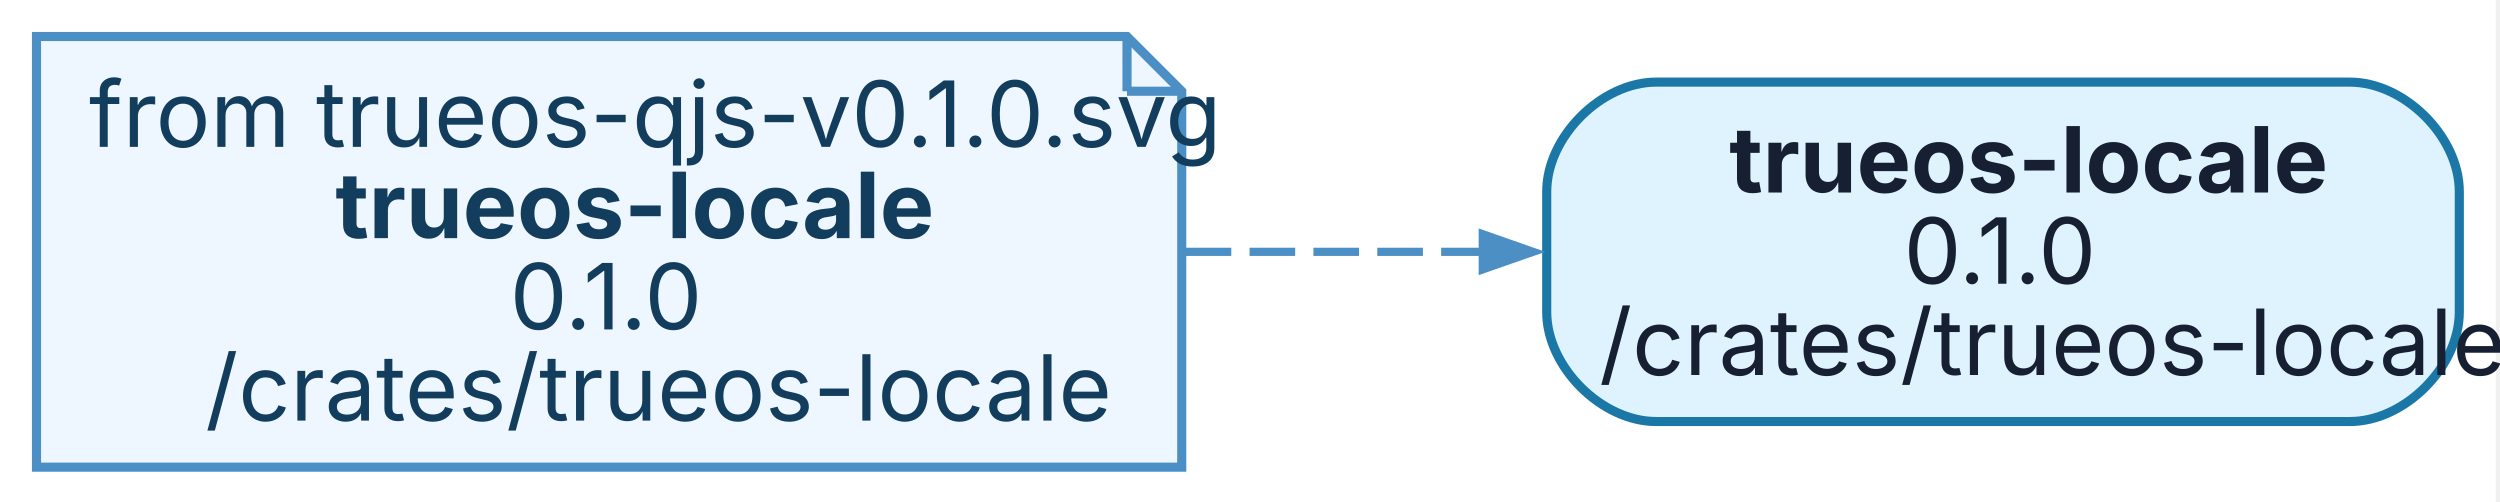
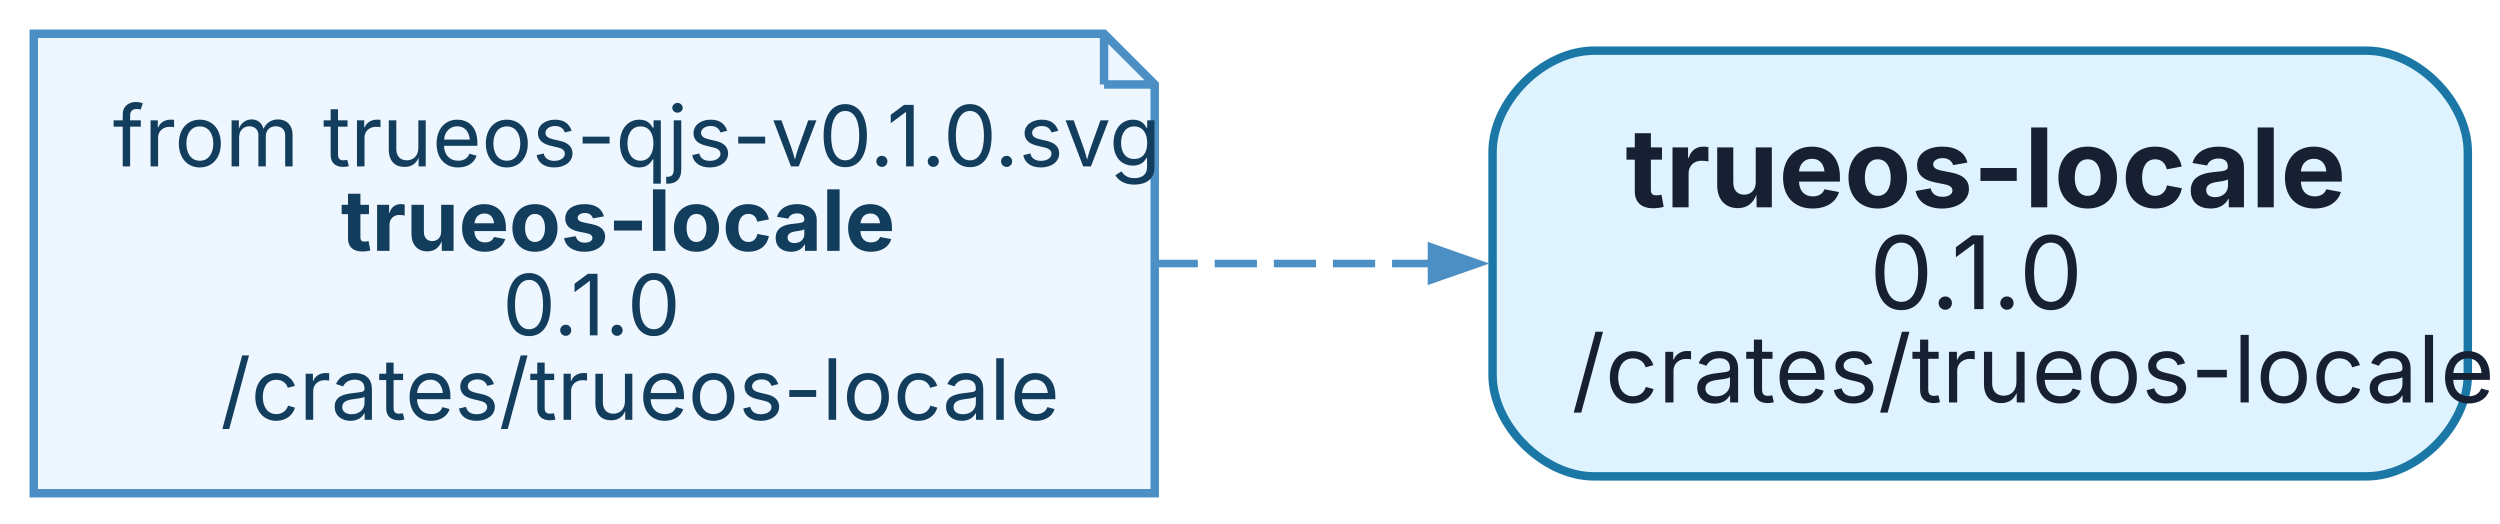
- <svg xmlns="http://www.w3.org/2000/svg" width="274pt" height="55pt" viewBox="0.00 0.00 274.00 55.00">
-   <g id="graph0" class="graph" transform="scale(1 1) rotate(0) translate(4 51.2)">
-     <polygon fill="white" stroke="none" points="-4,4 -4,-51.2 269.54,-51.2 269.54,4 -4,4" />
+ <svg xmlns="http://www.w3.org/2000/svg" width="296pt" height="62pt" viewBox="0.00 0.00 296.00 62.00">
+   <g id="graph0" class="graph" transform="scale(1 1) rotate(0) translate(4 58.4)">
+     <polygon fill="white" stroke="none" points="-4,4 -4,-58.4 292.19,-58.4 292.19,4 -4,4" />
    <g id="node1" class="node">
-       <path fill="#dff3ff" stroke="#1b78a6" d="M253.54,-42.2C253.54,-42.2 177.52,-42.2 177.52,-42.2 171.52,-42.2 165.52,-36.2 165.52,-30.2 165.52,-30.2 165.52,-17 165.52,-17 165.52,-11 171.52,-5 177.52,-5 177.52,-5 253.54,-5 253.54,-5 259.54,-5 265.54,-11 265.54,-17 265.54,-17 265.54,-30.2 265.54,-30.2 265.54,-36.2 259.54,-42.2 253.54,-42.2" />
-       <text xml:space="preserve" text-anchor="start" x="185.53" y="-30.1" font-family="Inter,Arial" font-weight="bold" font-size="10.00" fill="#172033">trueos-locale</text>
-       <text xml:space="preserve" text-anchor="start" x="204.65" y="-20.1" font-family="Inter,Arial" font-size="10.00" fill="#172033">0.1.0</text>
-       <text xml:space="preserve" text-anchor="start" x="171.28" y="-10.1" font-family="Inter,Arial" font-size="10.00" fill="#172033">/crates/trueos-locale</text>
+       <path fill="#dff3ff" stroke="#1b78a6" d="M276.19,-52.4C276.19,-52.4 184.72,-52.4 184.72,-52.4 178.72,-52.4 172.72,-46.4 172.72,-40.4 172.72,-40.4 172.72,-14 172.72,-14 172.72,-8 178.72,-2 184.72,-2 184.72,-2 276.19,-2 276.19,-2 282.19,-2 288.19,-8 288.19,-14 288.19,-14 288.19,-40.4 288.19,-40.4 288.19,-46.4 282.19,-52.4 276.19,-52.4" />
+       <text xml:space="preserve" text-anchor="start" x="188.45" y="-33.85" font-family="Inter,Arial" font-weight="bold" font-size="13.00" fill="#172033">trueos-locale</text>
+       <text xml:space="preserve" text-anchor="start" x="217.33" y="-21.8" font-family="Inter,Arial" font-size="12.00" fill="#172033">0.1.0</text>
+       <text xml:space="preserve" text-anchor="start" x="182.08" y="-10.75" font-family="Inter,Arial" font-size="11.00" fill="#172033">/crates/trueos-locale</text>
    </g>
    <g id="node2" class="node">
-       <polygon fill="#eef6ff" stroke="#4b8fc5" points="119.52,-47.2 0,-47.2 0,0 125.52,0 125.52,-41.2 119.52,-47.2" />
-       <polyline fill="none" stroke="#4b8fc5" points="119.52,-47.2 119.52,-41.2" />
-       <polyline fill="none" stroke="#4b8fc5" points="125.52,-41.2 119.52,-41.2" />
-       <text xml:space="preserve" text-anchor="start" x="5.76" y="-35.1" font-family="Inter,Arial" font-size="10.00" fill="#123d5c">from trueos-qjs-v0.1.0.svg</text>
-       <text xml:space="preserve" text-anchor="start" x="32.76" y="-25.1" font-family="Inter,Arial" font-weight="bold" font-size="10.00" fill="#123d5c">trueos-locale</text>
-       <text xml:space="preserve" text-anchor="start" x="51.88" y="-15.1" font-family="Inter,Arial" font-size="10.00" fill="#123d5c">0.1.0</text>
-       <text xml:space="preserve" text-anchor="start" x="18.51" y="-5.1" font-family="Inter,Arial" font-size="10.00" fill="#123d5c">/crates/trueos-locale</text>
+       <polygon fill="#eef6ff" stroke="#4b8fc5" points="126.72,-54.4 0,-54.4 0,0 132.72,0 132.72,-48.4 126.72,-54.4" />
+       <polyline fill="none" stroke="#4b8fc5" points="126.72,-54.4 126.72,-48.4" />
+       <polyline fill="none" stroke="#4b8fc5" points="132.72,-48.4 126.72,-48.4" />
+       <text xml:space="preserve" text-anchor="start" x="9.36" y="-38.7" font-family="Inter,Arial" font-size="10.00" fill="#123d5c">from trueos-qjs-v0.1.0.svg</text>
+       <text xml:space="preserve" text-anchor="start" x="36.36" y="-28.7" font-family="Inter,Arial" font-weight="bold" font-size="10.00" fill="#123d5c">trueos-locale</text>
+       <text xml:space="preserve" text-anchor="start" x="55.49" y="-18.7" font-family="Inter,Arial" font-size="10.00" fill="#123d5c">0.1.0</text>
+       <text xml:space="preserve" text-anchor="start" x="22.11" y="-8.7" font-family="Inter,Arial" font-size="10.00" fill="#123d5c">/crates/trueos-locale</text>
    </g>
    <g id="edge1" class="edge">
-       <path fill="none" stroke="#4b8fc5" stroke-width="0.9" stroke-dasharray="5,2" d="M125.95,-23.6C136.84,-23.6 148.1,-23.6 158.79,-23.6" />
-       <polygon fill="#4b8fc5" stroke="#4b8fc5" stroke-width="0.9" points="158.51,-25.53 164.01,-23.6 158.51,-21.68 158.51,-25.53" />
+       <path fill="none" stroke="#4b8fc5" stroke-width="0.9" stroke-dasharray="5,2" d="M132.82,-27.2C143.66,-27.2 154.89,-27.2 165.69,-27.2" />
+       <polygon fill="#4b8fc5" stroke="#4b8fc5" stroke-width="0.9" points="165.49,-29.13 170.99,-27.2 165.49,-25.28 165.49,-29.13" />
    </g>
  </g>
</svg>
